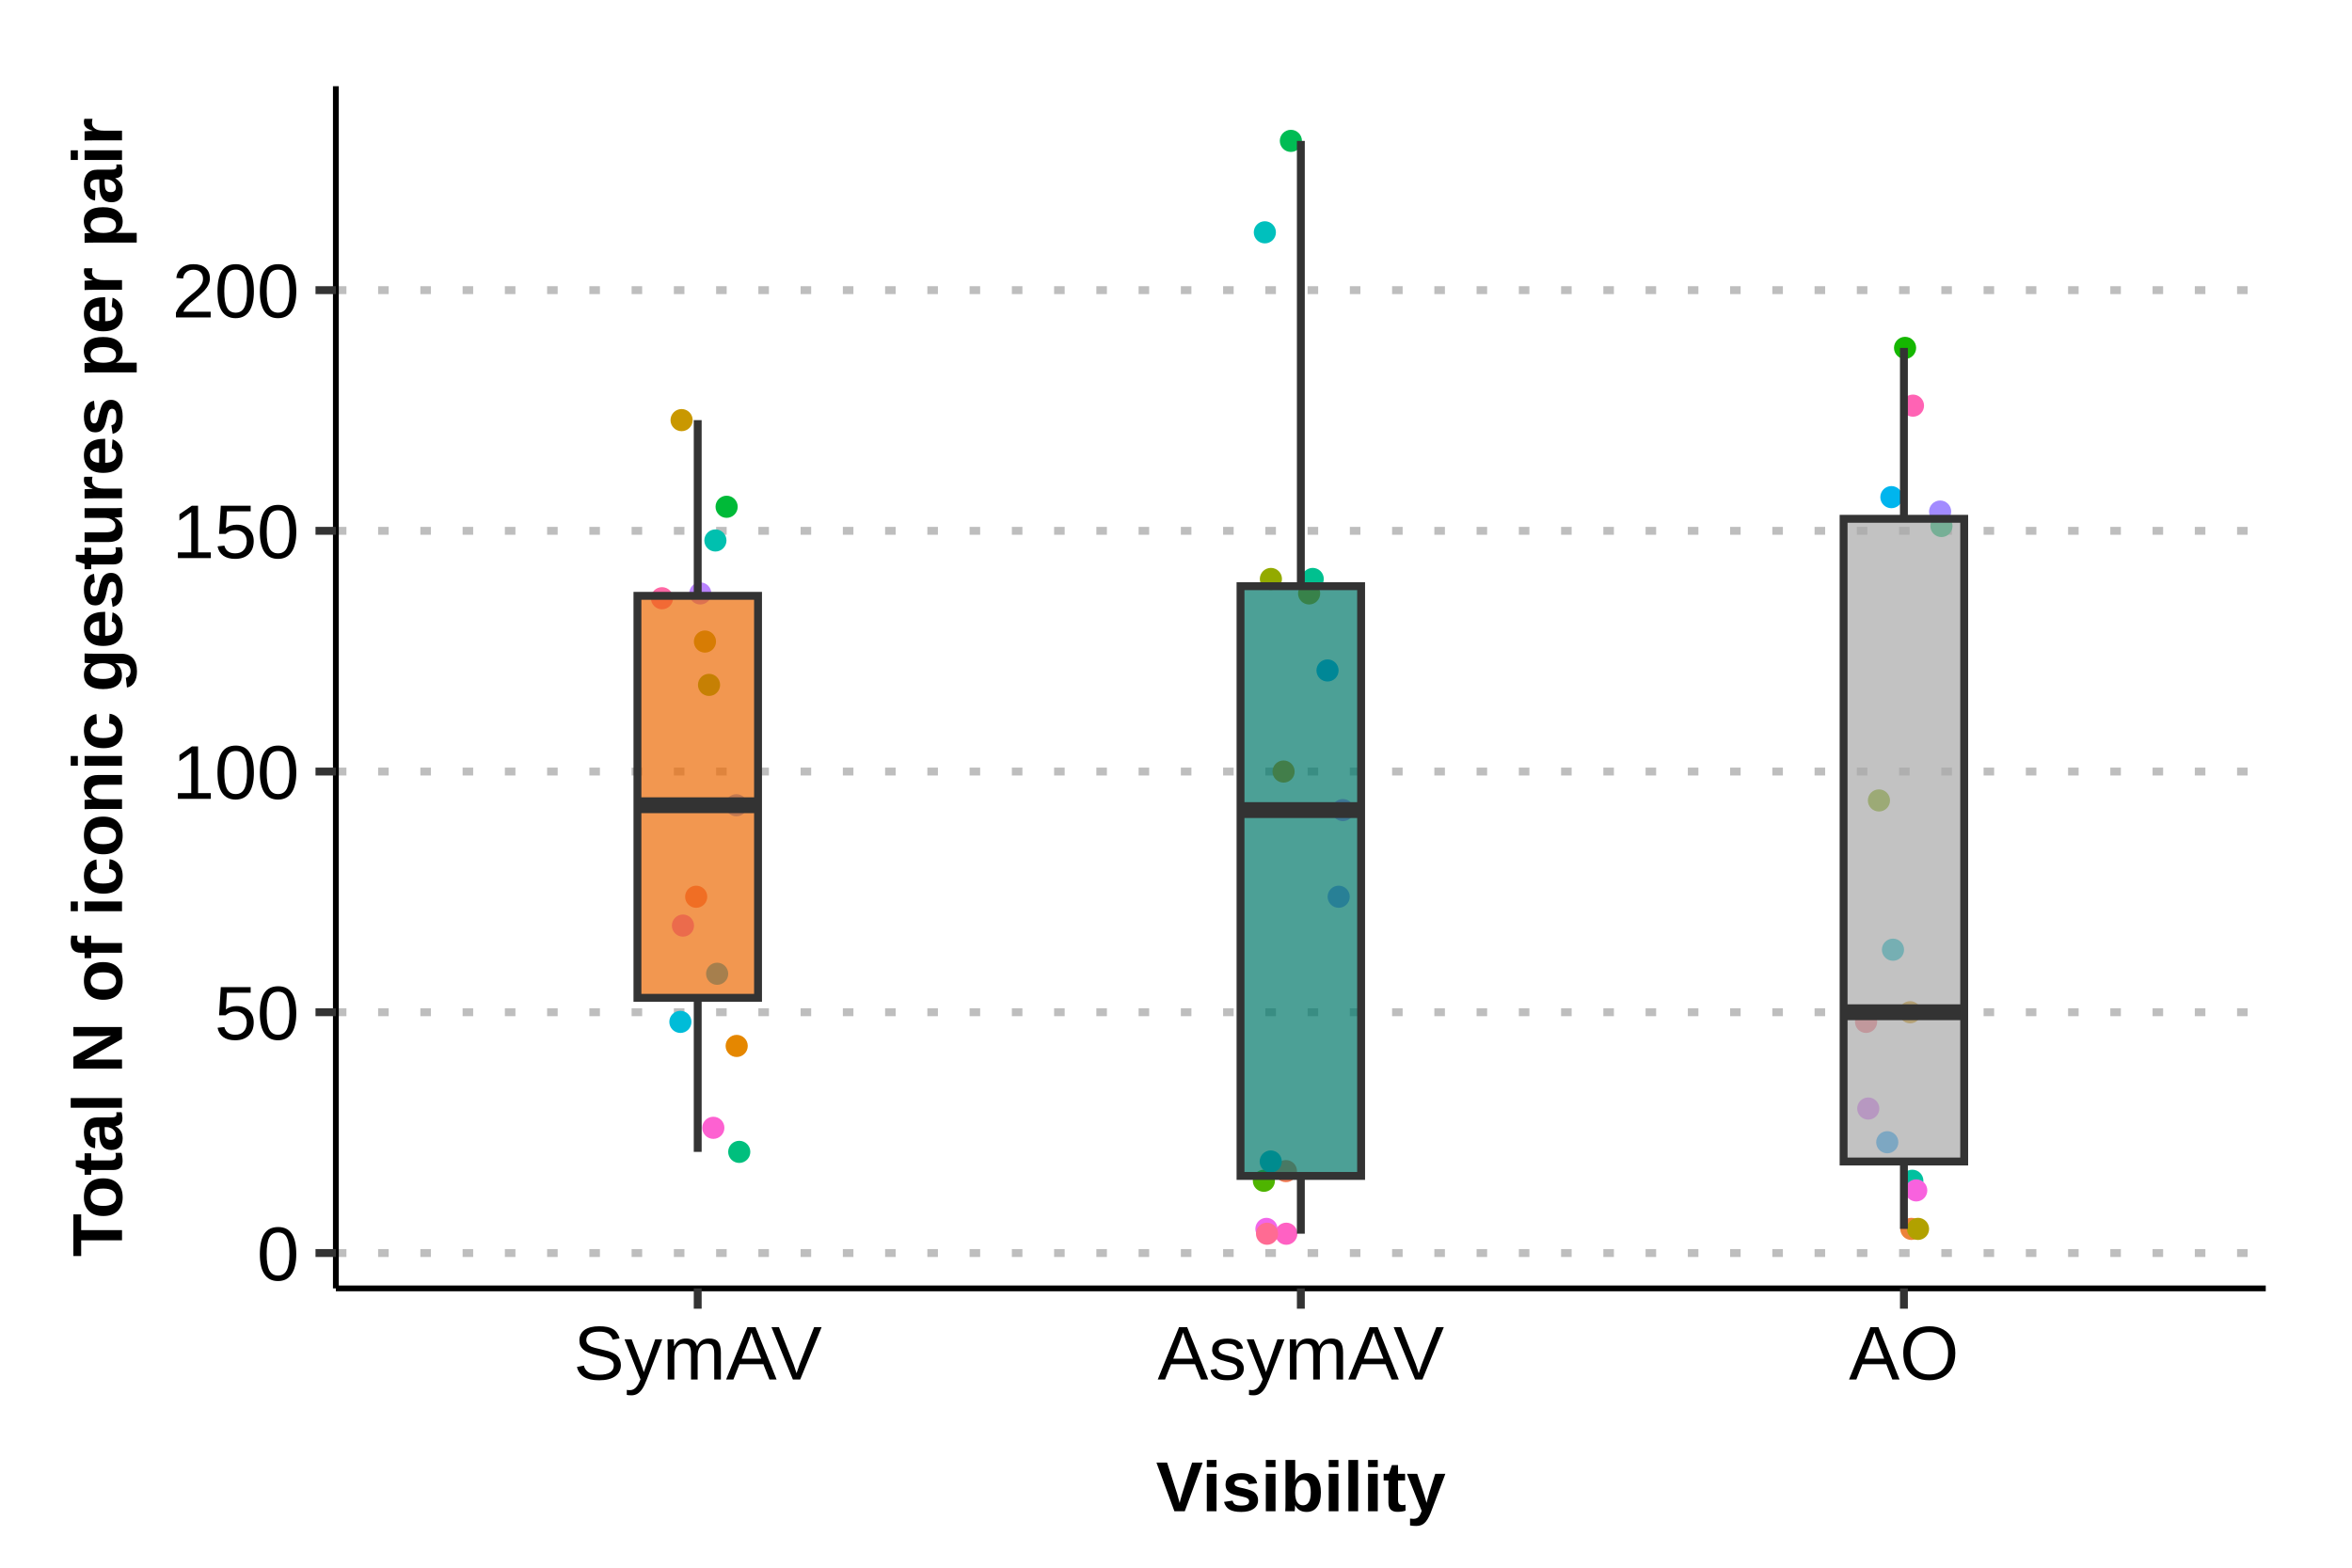
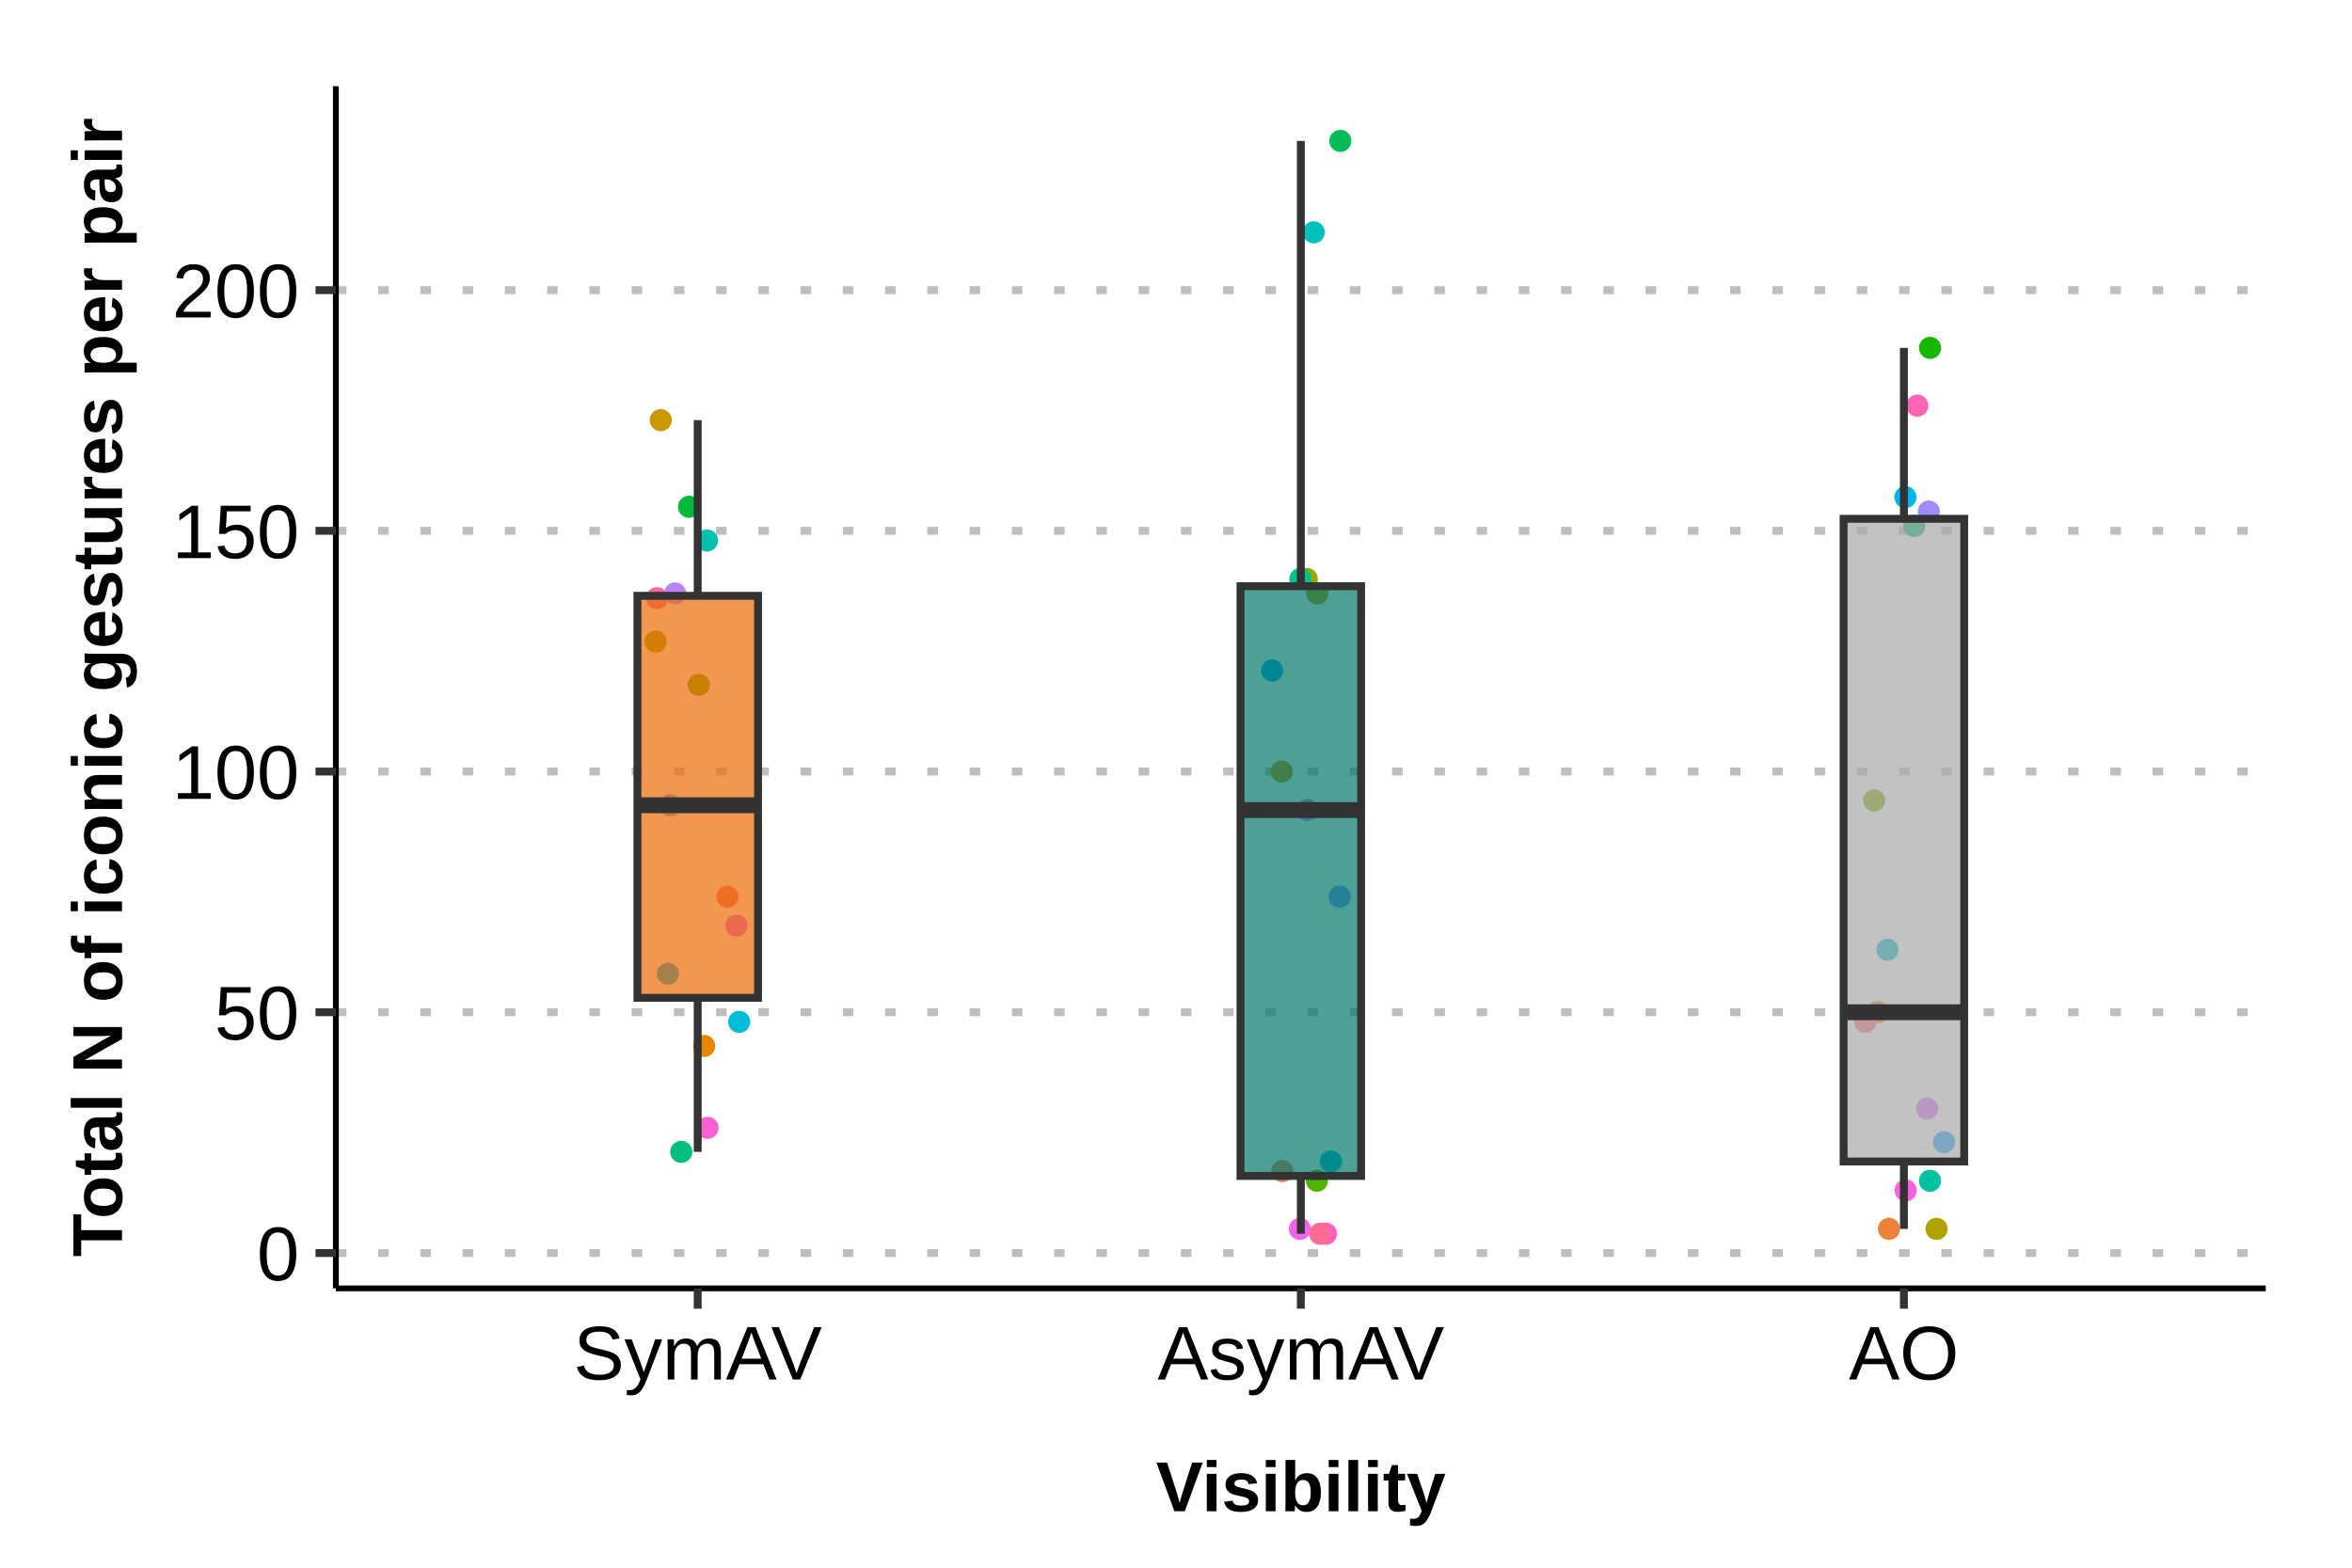
<svg xmlns="http://www.w3.org/2000/svg" width="432.00pt" height="288.00pt" viewBox="0 0 432.00 288.00">
  <g class="svglite">
    <defs>
      <style type="text/css">
    .svglite line, .svglite polyline, .svglite polygon, .svglite path, .svglite rect, .svglite circle {
      fill: none;
      stroke: #000000;
      stroke-linecap: round;
      stroke-linejoin: round;
      stroke-miterlimit: 10.00;
    }
    .svglite text {
      white-space: pre;
    }
    .svglite g.glyphgroup path {
      fill: inherit;
      stroke: none;
    }
  </style>
    </defs>
    <rect width="100%" height="100%" style="stroke: none; fill: none;" />
    <defs>
      <clipPath id="cpMC4wMHw0MzIuMDB8MC4wMHwyODguMDA=">
        <rect x="0.00" y="0.00" width="432.00" height="288.00" />
      </clipPath>
    </defs>
    <g clip-path="url(#cpMC4wMHw0MzIuMDB8MC4wMHwyODguMDA=)">
</g>
    <defs>
      <clipPath id="cpNjEuNjl8NDE2LjE2fDE1Ljg0fDIzNi42OQ==">
        <rect x="61.69" y="15.84" width="354.47" height="220.85" />
      </clipPath>
    </defs>
    <g clip-path="url(#cpNjEuNjl8NDE2LjE2fDE1Ljg0fDIzNi42OQ==)">
      <polyline points="61.69,230.19 416.16,230.19 " style="stroke-width: 1.45; stroke: #BEBEBE; stroke-dasharray: 1.94,5.82; stroke-linecap: butt;" />
      <polyline points="61.69,185.96 416.16,185.96 " style="stroke-width: 1.45; stroke: #BEBEBE; stroke-dasharray: 1.94,5.82; stroke-linecap: butt;" />
      <polyline points="61.69,141.74 416.16,141.74 " style="stroke-width: 1.45; stroke: #BEBEBE; stroke-dasharray: 1.94,5.82; stroke-linecap: butt;" />
      <polyline points="61.69,97.52 416.16,97.52 " style="stroke-width: 1.45; stroke: #BEBEBE; stroke-dasharray: 1.94,5.82; stroke-linecap: butt;" />
      <polyline points="61.69,53.30 416.16,53.30 " style="stroke-width: 1.45; stroke: #BEBEBE; stroke-dasharray: 1.94,5.82; stroke-linecap: butt;" />
-       <circle cx="127.87" cy="164.74" r="1.55" style="stroke-width: 0.97; stroke: #F8766D; fill: #F8766D;" />
-       <circle cx="236.19" cy="215.15" r="1.55" style="stroke-width: 0.97; stroke: #F27C56; fill: #F27C56;" />
-       <circle cx="351.06" cy="225.76" r="1.55" style="stroke-width: 0.97; stroke: #EC823A; fill: #EC823A;" />
-       <circle cx="135.31" cy="192.15" r="1.55" style="stroke-width: 0.97; stroke: #E58700; fill: #E58700;" />
-       <circle cx="235.76" cy="141.74" r="1.55" style="stroke-width: 0.97; stroke: #DC8D00; fill: #DC8D00;" />
-       <circle cx="350.84" cy="185.96" r="1.55" style="stroke-width: 0.97; stroke: #D39200; fill: #D39200;" />
-       <circle cx="125.19" cy="77.18" r="1.55" style="stroke-width: 0.97; stroke: #C99800; fill: #C99800;" />
-       <circle cx="240.45" cy="109.02" r="1.55" style="stroke-width: 0.97; stroke: #BD9C00; fill: #BD9C00;" />
-       <circle cx="352.29" cy="225.76" r="1.55" style="stroke-width: 0.97; stroke: #B1A100; fill: #B1A100;" />
-       <circle cx="129.48" cy="117.86" r="1.55" style="stroke-width: 0.97; stroke: #A3A500; fill: #A3A500;" />
-       <circle cx="233.43" cy="106.36" r="1.55" style="stroke-width: 0.97; stroke: #93AA00; fill: #93AA00;" />
-       <circle cx="345.11" cy="147.05" r="1.55" style="stroke-width: 0.97; stroke: #81AD00; fill: #81AD00;" />
-       <circle cx="130.23" cy="125.82" r="1.55" style="stroke-width: 0.97; stroke: #6BB100; fill: #6BB100;" />
-       <circle cx="232.14" cy="216.92" r="1.55" style="stroke-width: 0.97; stroke: #4EB400; fill: #4EB400;" />
-       <circle cx="349.91" cy="63.91" r="1.55" style="stroke-width: 0.97; stroke: #15B700; fill: #15B700;" />
-       <circle cx="133.46" cy="93.10" r="1.55" style="stroke-width: 0.97; stroke: #00BA38; fill: #00BA38;" />
-       <circle cx="237.10" cy="25.88" r="1.55" style="stroke-width: 0.97; stroke: #00BC54; fill: #00BC54;" />
-       <circle cx="356.59" cy="96.63" r="1.55" style="stroke-width: 0.97; stroke: #00BE6A; fill: #00BE6A;" />
-       <circle cx="135.78" cy="211.61" r="1.55" style="stroke-width: 0.97; stroke: #00BF7D; fill: #00BF7D;" />
-       <circle cx="241.11" cy="106.36" r="1.55" style="stroke-width: 0.97; stroke: #00C08F; fill: #00C08F;" />
-       <circle cx="351.24" cy="216.92" r="1.55" style="stroke-width: 0.97; stroke: #00C19F; fill: #00C19F;" />
-       <circle cx="131.40" cy="99.29" r="1.55" style="stroke-width: 0.97; stroke: #00C0AF; fill: #00C0AF;" />
-       <circle cx="232.32" cy="42.68" r="1.55" style="stroke-width: 0.97; stroke: #00C0BD; fill: #00C0BD;" />
-       <circle cx="347.69" cy="174.47" r="1.55" style="stroke-width: 0.97; stroke: #00BECB; fill: #00BECB;" />
-       <circle cx="124.97" cy="187.73" r="1.55" style="stroke-width: 0.97; stroke: #00BCD8; fill: #00BCD8;" />
-       <circle cx="233.40" cy="213.38" r="1.55" style="stroke-width: 0.97; stroke: #00B9E3; fill: #00B9E3;" />
-       <circle cx="347.40" cy="91.33" r="1.55" style="stroke-width: 0.97; stroke: #00B5EE; fill: #00B5EE;" />
-       <circle cx="131.72" cy="178.89" r="1.55" style="stroke-width: 0.97; stroke: #00B0F6; fill: #00B0F6;" />
-       <circle cx="243.83" cy="123.17" r="1.55" style="stroke-width: 0.97; stroke: #00AAFE; fill: #00AAFE;" />
-       <circle cx="346.64" cy="209.84" r="1.55" style="stroke-width: 0.97; stroke: #18A3FF; fill: #18A3FF;" />
-       <circle cx="135.25" cy="147.93" r="1.55" style="stroke-width: 0.97; stroke: #619CFF; fill: #619CFF;" />
-       <circle cx="245.88" cy="164.74" r="1.55" style="stroke-width: 0.97; stroke: #8694FF; fill: #8694FF;" />
-       <circle cx="356.35" cy="93.98" r="1.55" style="stroke-width: 0.97; stroke: #A28BFF; fill: #A28BFF;" />
-       <circle cx="128.62" cy="109.02" r="1.55" style="stroke-width: 0.97; stroke: #B983FF; fill: #B983FF;" />
-       <circle cx="246.65" cy="148.82" r="1.55" style="stroke-width: 0.97; stroke: #CB7AFF; fill: #CB7AFF;" />
-       <circle cx="343.15" cy="203.65" r="1.55" style="stroke-width: 0.97; stroke: #DB72FB; fill: #DB72FB;" />
-       <circle cx="125.44" cy="170.04" r="1.55" style="stroke-width: 0.97; stroke: #E76BF3; fill: #E76BF3;" />
-       <circle cx="232.61" cy="225.76" r="1.55" style="stroke-width: 0.97; stroke: #F166E9; fill: #F166E9;" />
-       <circle cx="351.96" cy="218.69" r="1.55" style="stroke-width: 0.97; stroke: #F862DE; fill: #F862DE;" />
-       <circle cx="131.02" cy="207.19" r="1.55" style="stroke-width: 0.97; stroke: #FD61D1; fill: #FD61D1;" />
-       <circle cx="236.26" cy="226.65" r="1.55" style="stroke-width: 0.97; stroke: #FF61C3; fill: #FF61C3;" />
-       <circle cx="351.36" cy="74.52" r="1.55" style="stroke-width: 0.97; stroke: #FF63B4; fill: #FF63B4;" />
-       <circle cx="121.59" cy="109.90" r="1.55" style="stroke-width: 0.97; stroke: #FF67A4; fill: #FF67A4;" />
-       <circle cx="232.72" cy="226.65" r="1.55" style="stroke-width: 0.97; stroke: #FF6B93; fill: #FF6B93;" />
-       <circle cx="342.75" cy="187.73" r="1.55" style="stroke-width: 0.97; stroke: #FC7181; fill: #FC7181;" />
+       <circle cx="133.60" cy="164.74" r="1.55" style="stroke-width: 0.97; stroke: #F8766D; fill: #F8766D;" />
+       <circle cx="235.54" cy="215.15" r="1.55" style="stroke-width: 0.97; stroke: #F27C56; fill: #F27C56;" />
+       <circle cx="346.95" cy="225.76" r="1.55" style="stroke-width: 0.97; stroke: #EC823A; fill: #EC823A;" />
+       <circle cx="129.34" cy="192.15" r="1.55" style="stroke-width: 0.97; stroke: #E58700; fill: #E58700;" />
+       <circle cx="235.41" cy="141.74" r="1.55" style="stroke-width: 0.97; stroke: #DC8D00; fill: #DC8D00;" />
+       <circle cx="344.87" cy="185.96" r="1.55" style="stroke-width: 0.97; stroke: #D39200; fill: #D39200;" />
+       <circle cx="121.36" cy="77.18" r="1.55" style="stroke-width: 0.97; stroke: #C99800; fill: #C99800;" />
+       <circle cx="241.96" cy="109.02" r="1.55" style="stroke-width: 0.97; stroke: #BD9C00; fill: #BD9C00;" />
+       <circle cx="355.70" cy="225.76" r="1.55" style="stroke-width: 0.97; stroke: #B1A100; fill: #B1A100;" />
+       <circle cx="120.43" cy="117.86" r="1.55" style="stroke-width: 0.97; stroke: #A3A500; fill: #A3A500;" />
+       <circle cx="240.01" cy="106.36" r="1.55" style="stroke-width: 0.97; stroke: #93AA00; fill: #93AA00;" />
+       <circle cx="344.23" cy="147.05" r="1.55" style="stroke-width: 0.97; stroke: #81AD00; fill: #81AD00;" />
+       <circle cx="128.35" cy="125.82" r="1.55" style="stroke-width: 0.97; stroke: #6BB100; fill: #6BB100;" />
+       <circle cx="241.88" cy="216.92" r="1.55" style="stroke-width: 0.97; stroke: #4EB400; fill: #4EB400;" />
+       <circle cx="354.50" cy="63.91" r="1.55" style="stroke-width: 0.97; stroke: #15B700; fill: #15B700;" />
+       <circle cx="126.56" cy="93.10" r="1.55" style="stroke-width: 0.97; stroke: #00BA38; fill: #00BA38;" />
+       <circle cx="246.18" cy="25.88" r="1.55" style="stroke-width: 0.97; stroke: #00BC54; fill: #00BC54;" />
+       <circle cx="351.61" cy="96.63" r="1.55" style="stroke-width: 0.97; stroke: #00BE6A; fill: #00BE6A;" />
+       <circle cx="125.13" cy="211.61" r="1.55" style="stroke-width: 0.97; stroke: #00BF7D; fill: #00BF7D;" />
+       <circle cx="238.84" cy="106.36" r="1.55" style="stroke-width: 0.97; stroke: #00C08F; fill: #00C08F;" />
+       <circle cx="354.49" cy="216.92" r="1.55" style="stroke-width: 0.97; stroke: #00C19F; fill: #00C19F;" />
+       <circle cx="129.85" cy="99.29" r="1.55" style="stroke-width: 0.97; stroke: #00C0AF; fill: #00C0AF;" />
+       <circle cx="241.30" cy="42.68" r="1.55" style="stroke-width: 0.97; stroke: #00C0BD; fill: #00C0BD;" />
+       <circle cx="346.67" cy="174.47" r="1.55" style="stroke-width: 0.97; stroke: #00BECB; fill: #00BECB;" />
+       <circle cx="135.77" cy="187.73" r="1.55" style="stroke-width: 0.97; stroke: #00BCD8; fill: #00BCD8;" />
+       <circle cx="244.45" cy="213.38" r="1.55" style="stroke-width: 0.97; stroke: #00B9E3; fill: #00B9E3;" />
+       <circle cx="349.97" cy="91.33" r="1.55" style="stroke-width: 0.97; stroke: #00B5EE; fill: #00B5EE;" />
+       <circle cx="122.68" cy="178.89" r="1.55" style="stroke-width: 0.97; stroke: #00B0F6; fill: #00B0F6;" />
+       <circle cx="233.65" cy="123.17" r="1.55" style="stroke-width: 0.97; stroke: #00AAFE; fill: #00AAFE;" />
+       <circle cx="357.07" cy="209.84" r="1.55" style="stroke-width: 0.97; stroke: #18A3FF; fill: #18A3FF;" />
+       <circle cx="123.09" cy="147.93" r="1.55" style="stroke-width: 0.97; stroke: #619CFF; fill: #619CFF;" />
+       <circle cx="246.07" cy="164.74" r="1.55" style="stroke-width: 0.97; stroke: #8694FF; fill: #8694FF;" />
+       <circle cx="354.27" cy="93.98" r="1.55" style="stroke-width: 0.97; stroke: #A28BFF; fill: #A28BFF;" />
+       <circle cx="124.01" cy="109.02" r="1.55" style="stroke-width: 0.97; stroke: #B983FF; fill: #B983FF;" />
+       <circle cx="240.07" cy="148.82" r="1.55" style="stroke-width: 0.97; stroke: #CB7AFF; fill: #CB7AFF;" />
+       <circle cx="353.96" cy="203.65" r="1.55" style="stroke-width: 0.97; stroke: #DB72FB; fill: #DB72FB;" />
+       <circle cx="135.27" cy="170.04" r="1.55" style="stroke-width: 0.97; stroke: #E76BF3; fill: #E76BF3;" />
+       <circle cx="238.76" cy="225.76" r="1.55" style="stroke-width: 0.97; stroke: #F166E9; fill: #F166E9;" />
+       <circle cx="350.02" cy="218.69" r="1.55" style="stroke-width: 0.97; stroke: #F862DE; fill: #F862DE;" />
+       <circle cx="129.95" cy="207.19" r="1.55" style="stroke-width: 0.97; stroke: #FD61D1; fill: #FD61D1;" />
+       <circle cx="243.55" cy="226.65" r="1.55" style="stroke-width: 0.97; stroke: #FF61C3; fill: #FF61C3;" />
+       <circle cx="352.16" cy="74.52" r="1.55" style="stroke-width: 0.97; stroke: #FF63B4; fill: #FF63B4;" />
+       <circle cx="120.67" cy="109.90" r="1.55" style="stroke-width: 0.97; stroke: #FF67A4; fill: #FF67A4;" />
+       <circle cx="242.48" cy="226.65" r="1.55" style="stroke-width: 0.97; stroke: #FF6B93; fill: #FF6B93;" />
+       <circle cx="342.57" cy="187.73" r="1.55" style="stroke-width: 0.97; stroke: #FC7181; fill: #FC7181;" />
      <line x1="128.15" y1="109.46" x2="128.15" y2="77.18" style="stroke-width: 1.45; stroke: #333333; stroke-linecap: butt;" />
      <line x1="128.15" y1="183.31" x2="128.15" y2="211.61" style="stroke-width: 1.45; stroke: #333333; stroke-linecap: butt;" />
      <polygon points="117.08,109.46 117.08,183.31 139.23,183.31 139.23,109.46 117.08,109.46 " style="stroke-width: 1.45; stroke: #333333; stroke-linecap: butt; stroke-linejoin: miter; fill: #ED6B06; fill-opacity: 0.70;" />
      <line x1="117.08" y1="147.93" x2="139.23" y2="147.93" style="stroke-width: 2.91; stroke: #333333; stroke-linecap: butt; stroke-linejoin: miter;" />
      <line x1="238.93" y1="107.69" x2="238.93" y2="25.88" style="stroke-width: 1.45; stroke: #333333; stroke-linecap: butt;" />
      <line x1="238.93" y1="216.03" x2="238.93" y2="226.65" style="stroke-width: 1.45; stroke: #333333; stroke-linecap: butt;" />
      <polygon points="227.85,107.69 227.85,216.03 250.00,216.03 250.00,107.69 227.85,107.69 " style="stroke-width: 1.45; stroke: #333333; stroke-linecap: butt; stroke-linejoin: miter; fill: #00786A; fill-opacity: 0.70;" />
      <line x1="227.85" y1="148.82" x2="250.00" y2="148.82" style="stroke-width: 2.91; stroke: #333333; stroke-linecap: butt; stroke-linejoin: miter;" />
      <line x1="349.70" y1="95.31" x2="349.70" y2="63.91" style="stroke-width: 1.45; stroke: #333333; stroke-linecap: butt;" />
      <line x1="349.70" y1="213.38" x2="349.70" y2="225.76" style="stroke-width: 1.45; stroke: #333333; stroke-linecap: butt;" />
      <polygon points="338.62,95.31 338.62,213.38 360.77,213.38 360.77,95.31 338.62,95.31 " style="stroke-width: 1.45; stroke: #333333; stroke-linecap: butt; stroke-linejoin: miter; fill: #A9A9A9; fill-opacity: 0.70;" />
      <line x1="338.62" y1="185.96" x2="360.77" y2="185.96" style="stroke-width: 2.91; stroke: #333333; stroke-linecap: butt; stroke-linejoin: miter;" />
    </g>
    <g clip-path="url(#cpMC4wMHw0MzIuMDB8MC4wMHwyODguMDA=)">
      <polyline points="61.69,236.69 61.69,15.84 " style="stroke-width: 1.07; stroke-linecap: butt;" />
      <text x="54.97" y="235.20" text-anchor="end" style="font-size: 14.00px; font-family: &quot;Arial&quot;;" textLength="7.78px" lengthAdjust="spacingAndGlyphs">0</text>
      <text x="54.97" y="190.97" text-anchor="end" style="font-size: 14.00px; font-family: &quot;Arial&quot;;" textLength="15.56px" lengthAdjust="spacingAndGlyphs">50</text>
      <text x="54.97" y="146.75" text-anchor="end" style="font-size: 14.00px; font-family: &quot;Arial&quot;;" textLength="23.34px" lengthAdjust="spacingAndGlyphs">100</text>
      <text x="54.97" y="102.53" text-anchor="end" style="font-size: 14.00px; font-family: &quot;Arial&quot;;" textLength="23.34px" lengthAdjust="spacingAndGlyphs">150</text>
      <text x="54.97" y="58.31" text-anchor="end" style="font-size: 14.00px; font-family: &quot;Arial&quot;;" textLength="23.34px" lengthAdjust="spacingAndGlyphs">200</text>
      <polyline points="57.95,230.19 61.69,230.19 " style="stroke-width: 1.45; stroke: #333333; stroke-linecap: butt;" />
      <polyline points="57.95,185.96 61.69,185.96 " style="stroke-width: 1.45; stroke: #333333; stroke-linecap: butt;" />
      <polyline points="57.95,141.74 61.69,141.74 " style="stroke-width: 1.45; stroke: #333333; stroke-linecap: butt;" />
      <polyline points="57.95,97.52 61.69,97.52 " style="stroke-width: 1.45; stroke: #333333; stroke-linecap: butt;" />
      <polyline points="57.95,53.30 61.69,53.30 " style="stroke-width: 1.45; stroke: #333333; stroke-linecap: butt;" />
      <polyline points="61.69,236.69 416.16,236.69 " style="stroke-width: 1.07; stroke-linecap: butt;" />
      <polyline points="128.15,240.42 128.15,236.69 " style="stroke-width: 1.45; stroke: #333333; stroke-linecap: butt;" />
      <polyline points="238.93,240.42 238.93,236.69 " style="stroke-width: 1.45; stroke: #333333; stroke-linecap: butt;" />
      <polyline points="349.70,240.42 349.70,236.69 " style="stroke-width: 1.45; stroke: #333333; stroke-linecap: butt;" />
      <text x="128.15" y="253.43" text-anchor="middle" style="font-size: 14.00px; font-family: &quot;Arial&quot;;" textLength="45.66px" lengthAdjust="spacingAndGlyphs">SymAV</text>
      <text x="238.93" y="253.43" text-anchor="middle" style="font-size: 14.00px; font-family: &quot;Arial&quot;;" textLength="52.66px" lengthAdjust="spacingAndGlyphs">AsymAV</text>
      <text x="349.70" y="253.43" text-anchor="middle" style="font-size: 14.00px; font-family: &quot;Arial&quot;;" textLength="20.23px" lengthAdjust="spacingAndGlyphs">AO</text>
      <text x="238.93" y="277.63" text-anchor="middle" style="font-size: 13.00px; font-weight: bold; font-family: &quot;Arial&quot;;" textLength="53.22px" lengthAdjust="spacingAndGlyphs">Visibility</text>
      <text transform="translate(22.41,126.26) rotate(-90)" text-anchor="middle" style="font-size: 13.00px; font-weight: bold; font-family: &quot;Arial&quot;;" textLength="209.23px" lengthAdjust="spacingAndGlyphs">Total N of iconic gestures per pair</text>
    </g>
  </g>
</svg>
